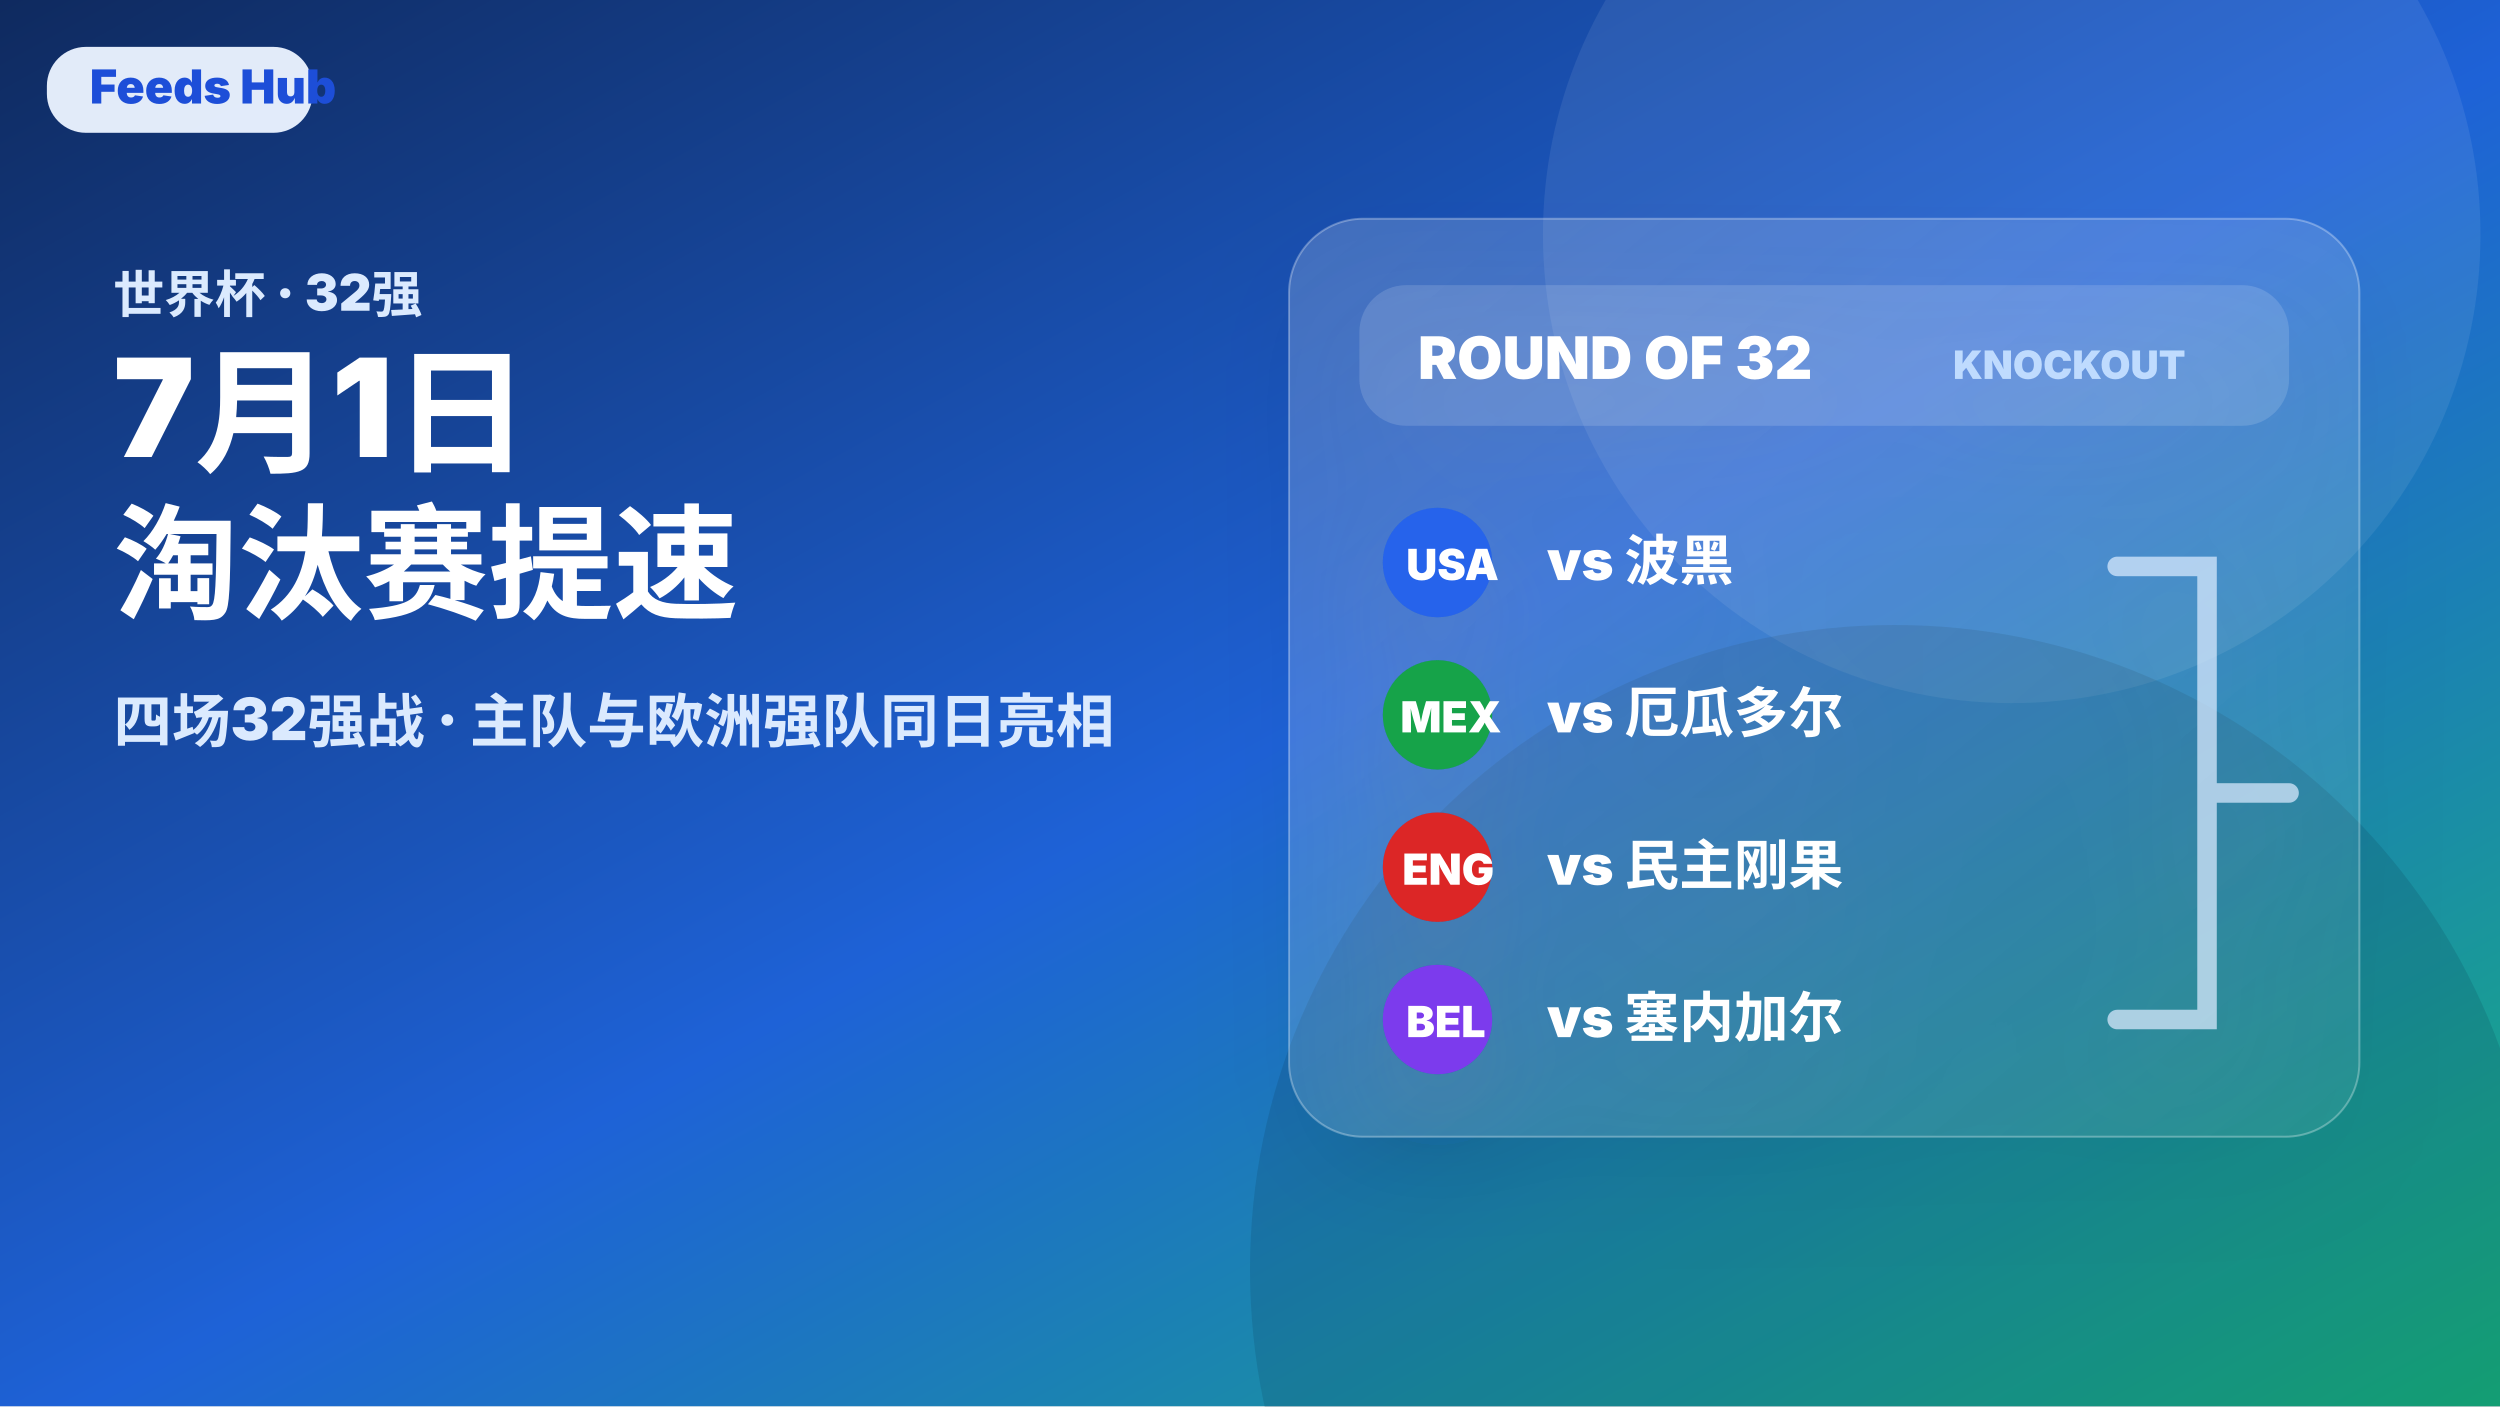
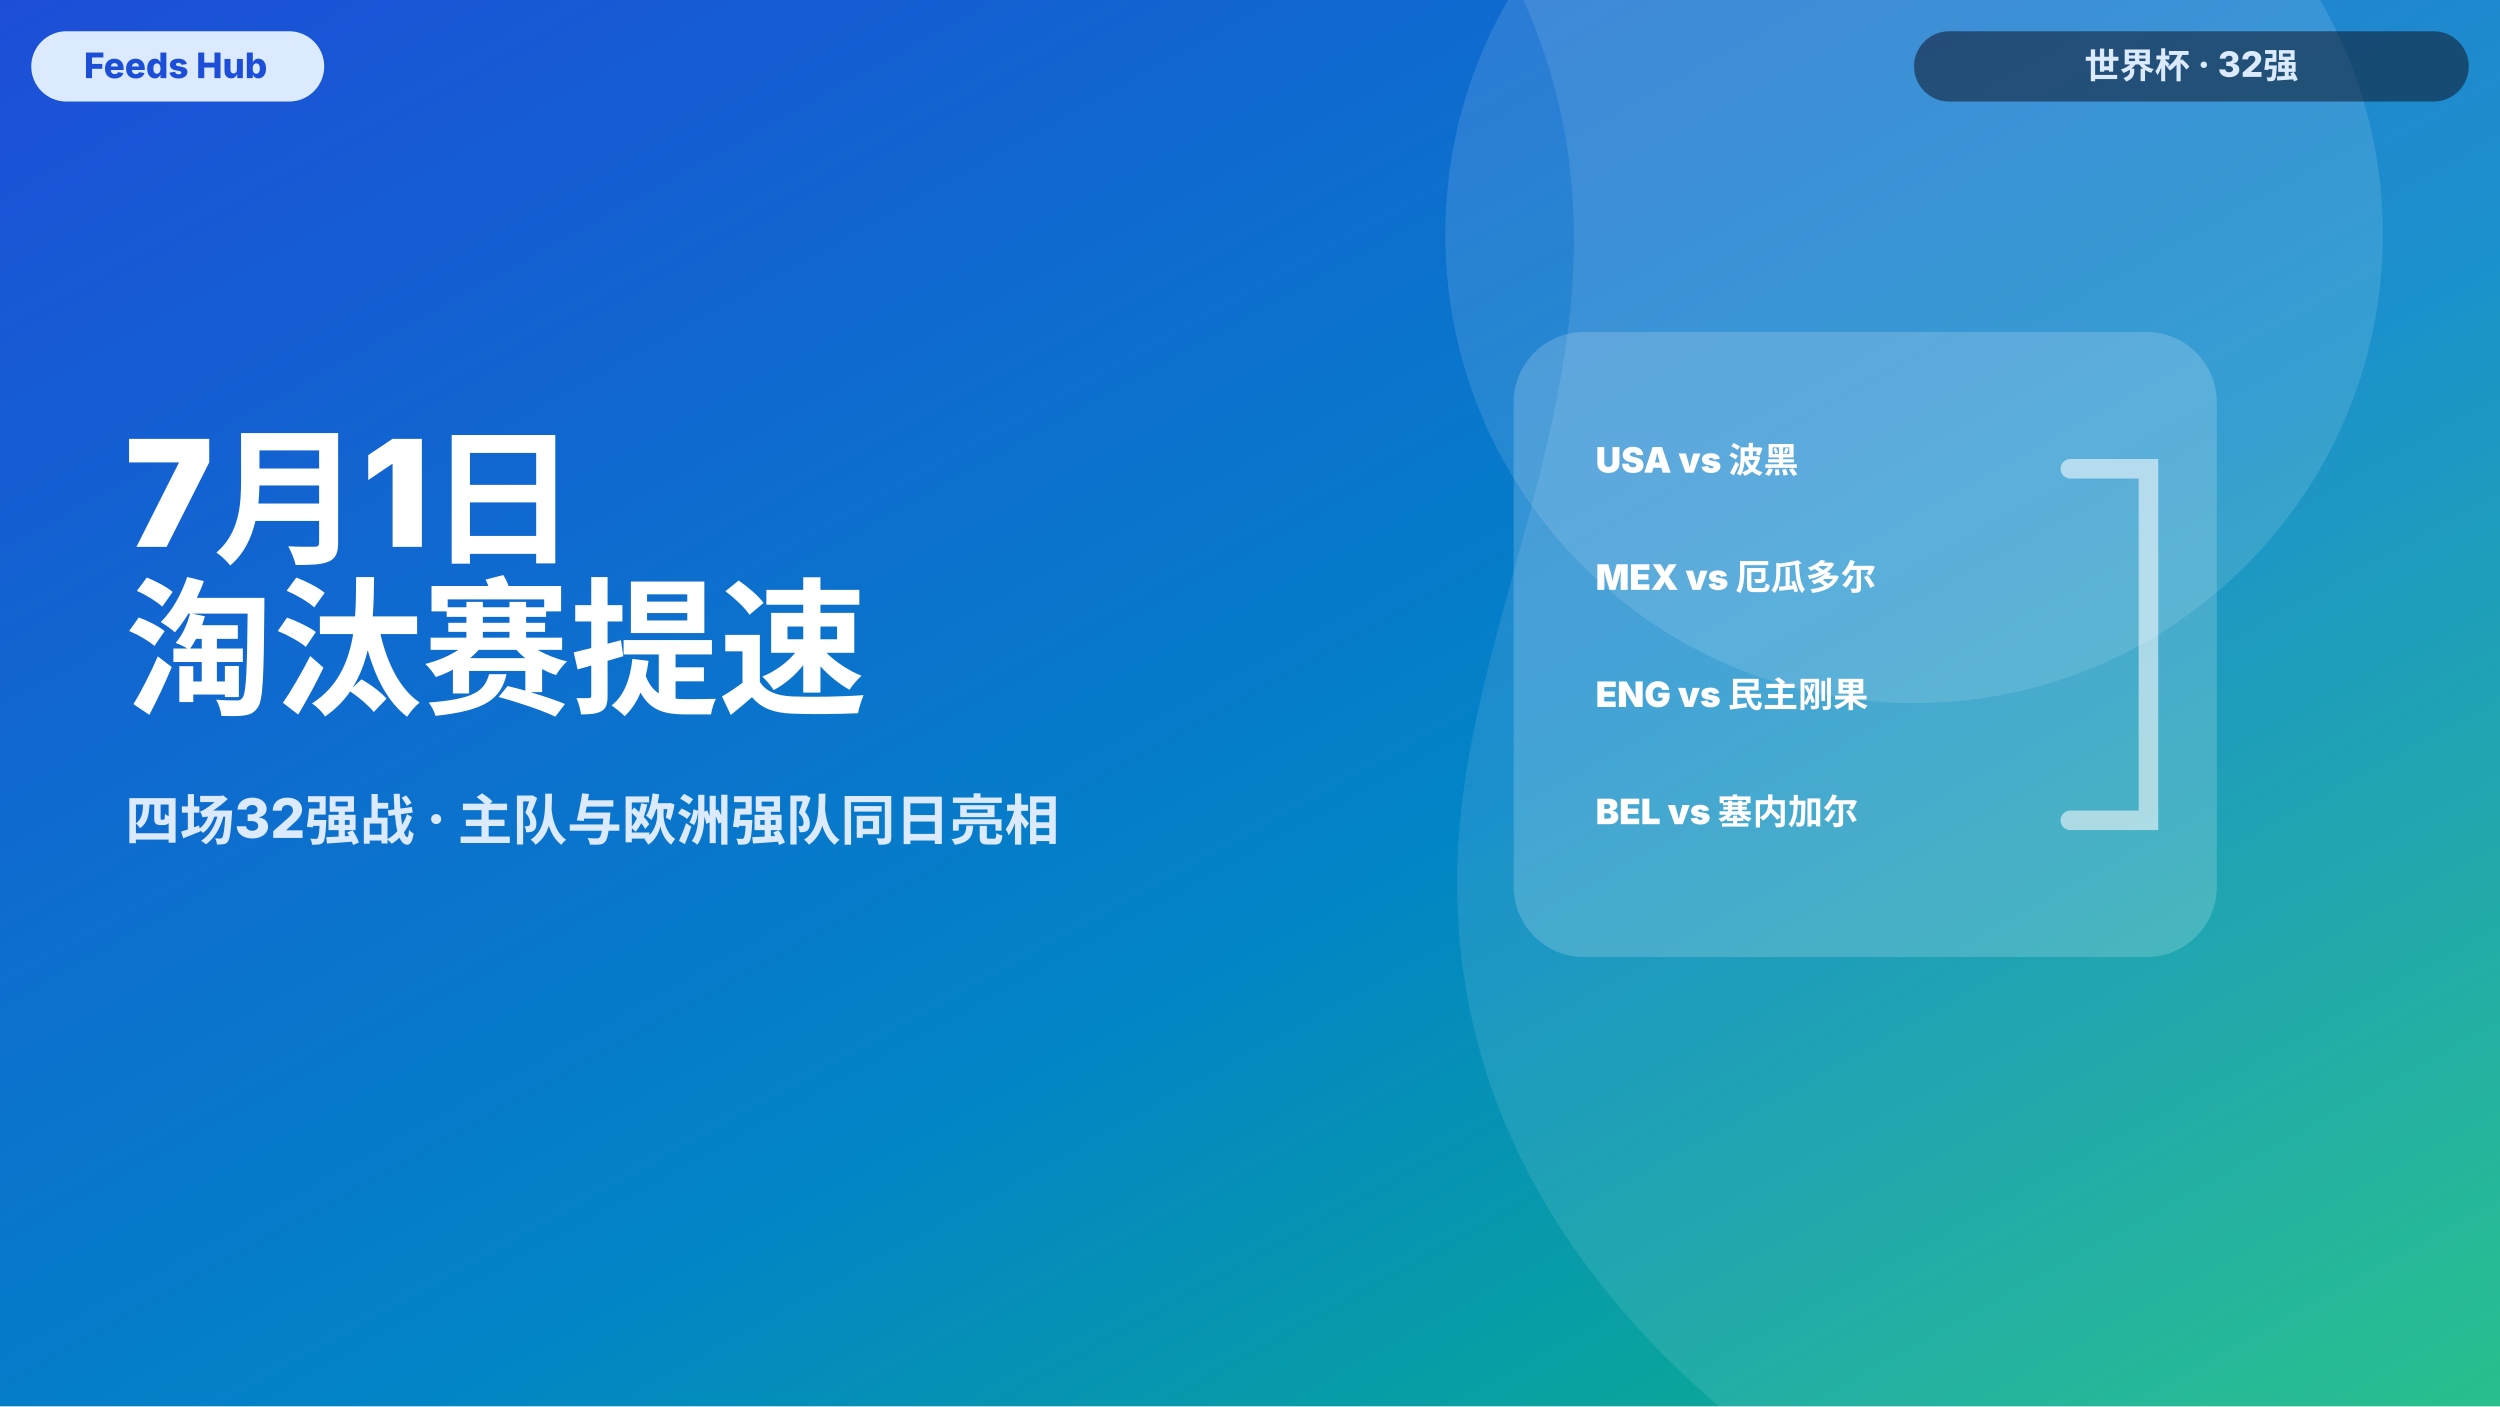
- <svg xmlns="http://www.w3.org/2000/svg" viewBox="0 0 1280 720" role="img" aria-labelledby="title desc">
+ <svg xmlns="http://www.w3.org/2000/svg" viewBox="0 0 1280 720" role="img" aria-label="世界杯32强战 7月1日赛程">
  <defs>
    <linearGradient id="bg" x1="0" y1="0" x2="1" y2="1">
-       <stop offset="0" stop-color="#0f2a5f" />
-       <stop offset="0.52" stop-color="#1e62d7" />
-       <stop offset="1" stop-color="#17b37b" />
+       <stop offset="0" stop-color="#1d4ed8" />
+       <stop offset="0.58" stop-color="#0284c7" />
+       <stop offset="1" stop-color="#10b981" />
    </linearGradient>
-     <linearGradient id="panel" x1="0" y1="0" x2="1" y2="1">
-       <stop offset="0" stop-color="#ffffff" stop-opacity="0.18" />
-       <stop offset="1" stop-color="#ffffff" stop-opacity="0.06" />
-     </linearGradient>
-     <filter id="shadow" x="-20%" y="-20%" width="140%" height="140%">
-       <feDropShadow dx="0" dy="24" stdDeviation="28" flood-color="#06152f" flood-opacity="0.28" />
-     </filter>
+     <style>.brand{font:800 18px -apple-system,BlinkMacSystemFont,'Segoe UI','PingFang SC',sans-serif;fill:#1d4ed8}.badge{font:800 18px -apple-system,BlinkMacSystemFont,'Segoe UI','PingFang SC',sans-serif;fill:#dbeafe}.title{font:950 76px -apple-system,BlinkMacSystemFont,'Segoe UI','PingFang SC',sans-serif;fill:#fff}.sub{font:800 28px -apple-system,BlinkMacSystemFont,'Segoe UI','PingFang SC',sans-serif;fill:#dbeafe}.team{font:850 18px -apple-system,BlinkMacSystemFont,'Segoe UI','PingFang SC',sans-serif;fill:#fff}</style>
  </defs>
  <rect width="1280" height="720" fill="url(#bg)" />
-   <circle cx="1030" cy="120" r="240" fill="#ffffff" opacity="0.08" />
-   <circle cx="970" cy="650" r="330" fill="#052f46" opacity="0.16" />
-   <rect x="24" y="24" rx="20" width="136" height="44" fill="#eaf2ff" opacity="0.96" />
-   <text x="46" y="53" font-family="Inter, PingFang SC, Microsoft YaHei, sans-serif" font-size="24" font-weight="900" fill="#1d4ed8">Feeds Hub</text>
-   <g transform="translate(58 122)">
-     <text x="0" y="38" font-family="Inter, PingFang SC, Microsoft YaHei, sans-serif" font-size="26" font-weight="900" fill="#dbeafe">世界杯 · 32强</text>
-     <text x="0" y="112" font-family="Inter, PingFang SC, Microsoft YaHei, sans-serif" font-size="70" font-weight="950" fill="#ffffff">7月1日</text>
-     <text x="0" y="190" font-family="Inter, PingFang SC, Microsoft YaHei, sans-serif" font-size="64" font-weight="950" fill="#ffffff">淘汰赛提速</text>
-     <text x="0" y="258" font-family="Inter, PingFang SC, Microsoft YaHei, sans-serif" font-size="30" font-weight="850" fill="#dbeafe">四场32强战 · 主队与欧洲强队同日亮相</text>
-   </g>
-   <g transform="translate(660 112)" filter="url(#shadow)">
-     <rect x="0" y="0" width="548" height="470" rx="38" fill="url(#panel)" stroke="#ffffff" stroke-opacity="0.30" />
-     <rect x="36" y="34" width="476" height="72" rx="24" fill="#ffffff" opacity="0.14" />
-     <text x="66" y="82" font-family="Inter, PingFang SC, Microsoft YaHei, sans-serif" font-size="30" font-weight="950" fill="#ffffff">ROUND OF 32</text>
-     <text x="340" y="82" font-family="Inter, PingFang SC, Microsoft YaHei, sans-serif" font-size="20" font-weight="850" fill="#bfdbfe">KNOCKOUT</text>
-     <g font-family="Inter, PingFang SC, Microsoft YaHei, sans-serif" font-weight="900" fill="#ffffff">
-       <g transform="translate(42 142)">
-         <circle cx="34" cy="34" r="28" fill="#2563eb" />
-         <text x="18" y="43" font-size="22">USA</text>
-         <text x="90" y="43" font-size="28">vs 波黑</text>
-       </g>
-       <g transform="translate(42 220)">
-         <circle cx="34" cy="34" r="28" fill="#16a34a" />
-         <text x="15" y="43" font-size="22">MEX</text>
-         <text x="90" y="43" font-size="28">vs 厄瓜多尔</text>
-       </g>
-       <g transform="translate(42 298)">
-         <circle cx="34" cy="34" r="28" fill="#dc2626" />
-         <text x="16" y="43" font-size="22">ENG</text>
-         <text x="90" y="43" font-size="28">vs 民主刚果</text>
-       </g>
-       <g transform="translate(42 376)">
-         <circle cx="34" cy="34" r="28" fill="#7c3aed" />
-         <text x="18" y="43" font-size="22">BEL</text>
-         <text x="90" y="43" font-size="28">vs 塞内加尔</text>
-       </g>
-     </g>
-     <path d="M424 178h46v232h-46M470 294h42" fill="none" stroke="#dbeafe" stroke-width="10" stroke-linecap="round" opacity="0.72" />
+   <circle cx="980" cy="120" r="240" fill="#fff" opacity=".12" />
+   <path d="M780 0h500v720H880c-100-86-144-190-132-304 14-132 100-264 32-416Z" fill="#fff" opacity=".10" />
+   <rect x="16" y="16" width="150" height="36" rx="18" fill="#dbeafe" />
+   <text x="43" y="40" class="brand">Feeds Hub</text>
+   <rect x="980" y="16" width="284" height="36" rx="18" fill="#0f172a" opacity=".55" />
+   <text x="1122" y="40" text-anchor="middle" class="badge">世界杯 · 32强</text>
+   <text x="64" y="280" class="title">7月1日</text>
+   <text x="64" y="360" class="title">淘汰赛提速</text>
+   <text x="64" y="430" class="sub">四场32强战 · 主队与欧洲强队同日亮相</text>
+   <g transform="translate(775 170)">
+     <rect width="360" height="320" rx="36" fill="#ffffff" opacity=".18" />
+     <text x="42" y="72" class="team">USA  vs  波黑</text>
+     <text x="42" y="132" class="team">MEX  vs  厄瓜多尔</text>
+     <text x="42" y="192" class="team">ENG  vs  民主刚果</text>
+     <text x="42" y="252" class="team">BEL  vs  塞内加尔</text>
+     <path d="M285 70h40v180h-40" fill="none" stroke="#fff" stroke-width="10" opacity=".55" stroke-linecap="round" />
  </g>
</svg>
